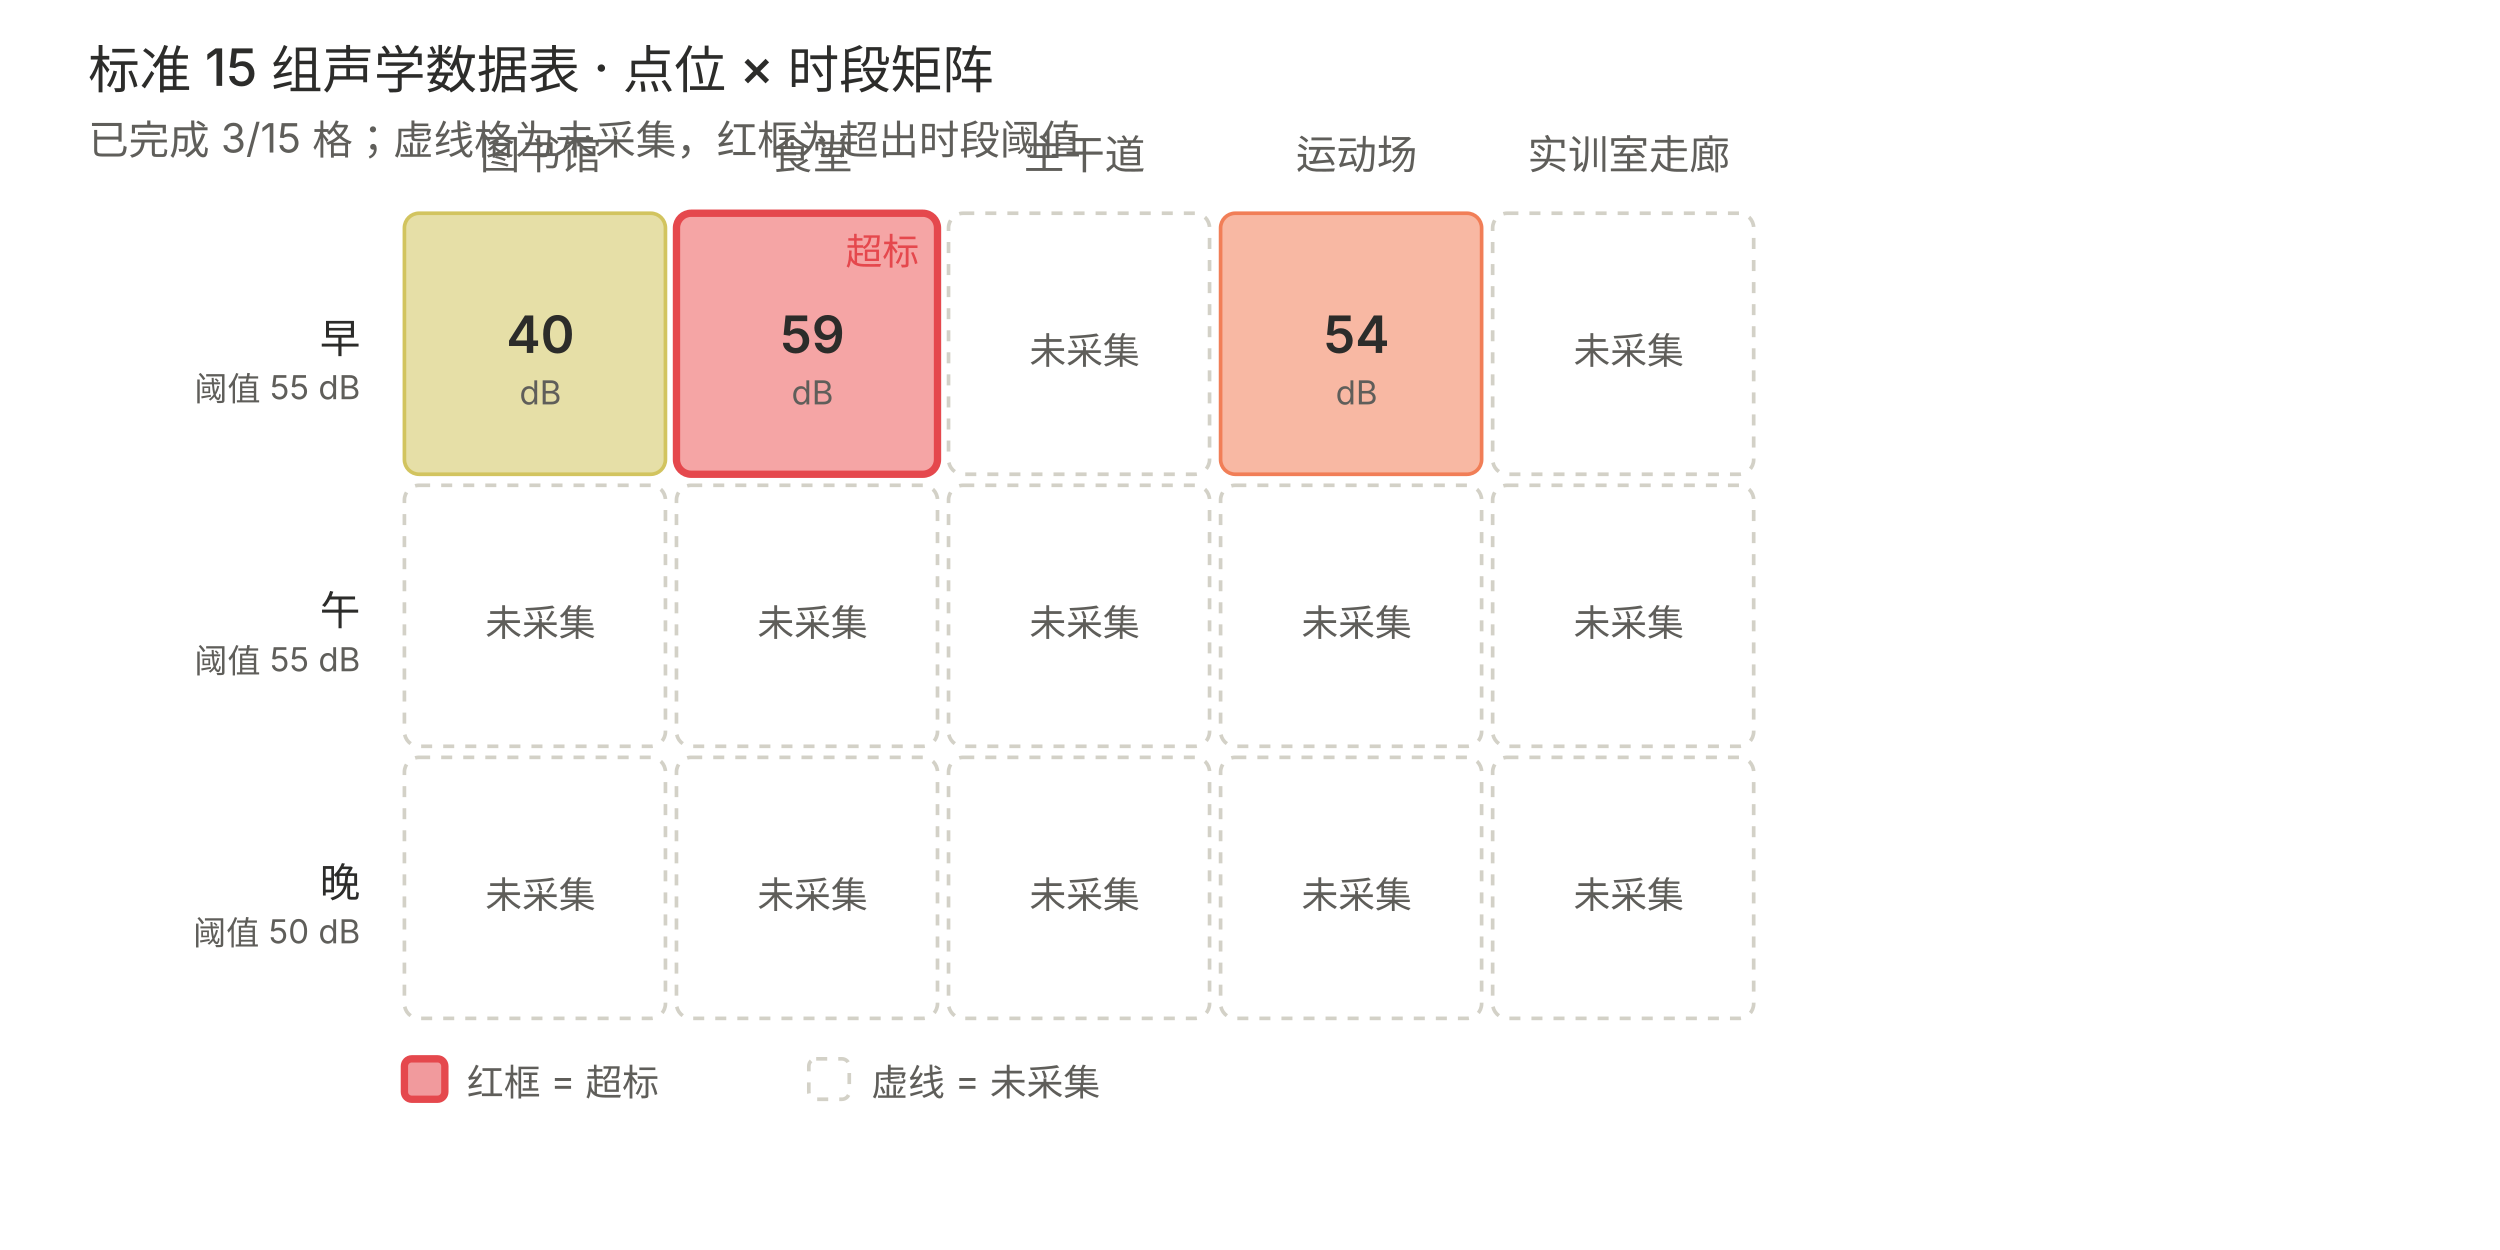
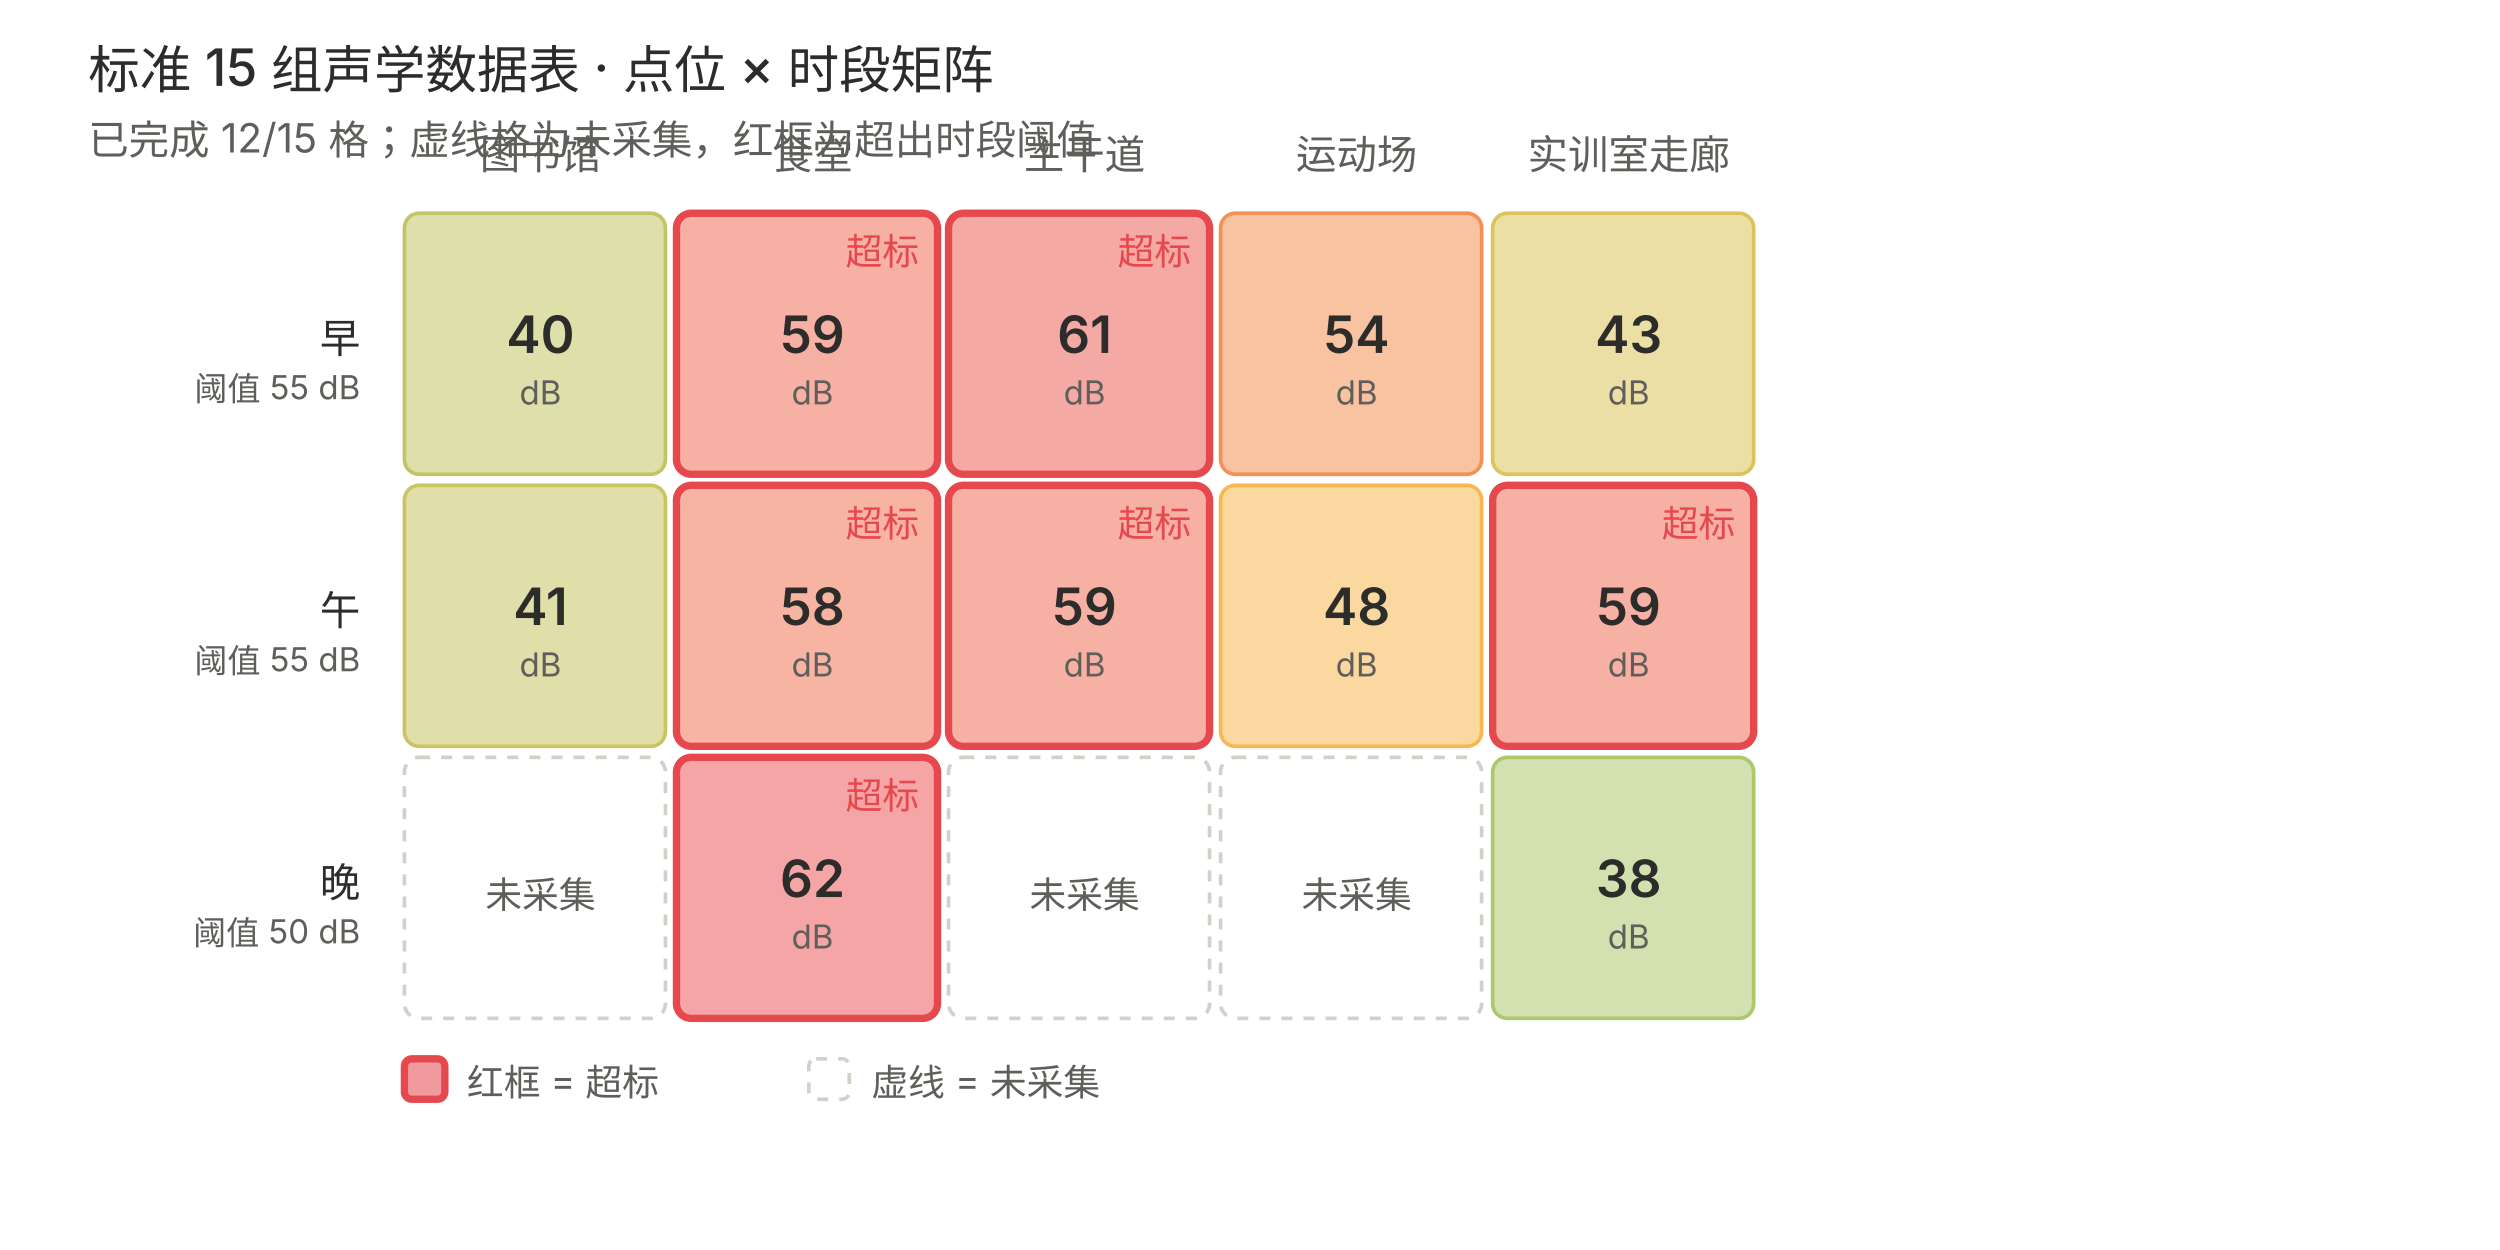
<svg xmlns="http://www.w3.org/2000/svg" viewBox="0 0 680 340" width="100%" role="img">
  <rect width="680" height="340" fill="#FFFFFF" />
  <g font-family="system-ui, -apple-system, Segoe UI, Microsoft YaHei, sans-serif">
    <text x="24" y="24" font-size="14" font-weight="500" fill="#2C2C2A">标准 15 组声学数据表 · 点位 × 时段矩阵</text>
-     <text x="24" y="42" font-size="11" fill="#5F5E5A">已完成 3/15 格；虚线格为未采集，红框为超出时段阈值</text>
+     <text x="24" y="42" font-size="11" fill="#5F5E5A">已完成 12/15 格；虚线格为未采集，红框为超出时段阈值</text>
    <text x="147.0" y="46" font-size="11" fill="#5F5E5A" text-anchor="middle">图书馆</text>
    <text x="221.0" y="46" font-size="11" fill="#5F5E5A" text-anchor="middle">食堂</text>
    <text x="295.0" y="46" font-size="11" fill="#5F5E5A" text-anchor="middle">主干道</text>
    <text x="369.0" y="46" font-size="11" fill="#5F5E5A" text-anchor="middle">运动场</text>
    <text x="443.0" y="46" font-size="11" fill="#5F5E5A" text-anchor="middle">实训室走廊</text>
    <text x="98" y="96.0" font-size="11" fill="#2C2C2A" text-anchor="end">早</text>
    <text x="98" y="109.0" font-size="9" fill="#5F5E5A" text-anchor="end">阈值 55 dB</text>
-     <rect x="110.0" y="58.0" width="71.0" height="71.0" rx="4" fill="#d2c45f" fill-opacity="0.55" stroke="#d2c45f" stroke-width="1" />
+     <rect x="110.0" y="58.0" width="71.0" height="71.0" rx="4" fill="#c0c666" fill-opacity="0.55" stroke="#c0c666" stroke-width="1" />
    <text x="147.0" y="96.0" font-size="14" font-weight="600" fill="#2C2C2A" text-anchor="middle">40</text>
    <text x="147.0" y="110.0" font-size="9" fill="#5F5E5A" text-anchor="middle">dB</text>
-     <rect x="184.0" y="58.0" width="71.0" height="71.0" rx="4" fill="#ed5c5b" fill-opacity="0.55" stroke="#e5484d" stroke-width="2" />
+     <rect x="184.0" y="58.0" width="71.0" height="71.0" rx="4" fill="#ef6f59" fill-opacity="0.55" stroke="#e5484d" stroke-width="2" />
    <text x="221.0" y="96.0" font-size="14" font-weight="600" fill="#2C2C2A" text-anchor="middle">59</text>
    <text x="221.0" y="110.0" font-size="9" fill="#5F5E5A" text-anchor="middle">dB</text>
    <text x="250.0" y="72.0" font-size="10" fill="#e5484d" text-anchor="end">超标</text>
-     <rect x="258.0" y="58.0" width="71.0" height="71.0" rx="4" fill="none" stroke="#D3D1C7" stroke-width="1" stroke-dasharray="3 3" />
-     <text x="295.0" y="99.0" font-size="10" fill="#5F5E5A" text-anchor="middle">未采集</text>
-     <rect x="332.0" y="58.0" width="71.0" height="71.0" rx="4" fill="#f17e57" fill-opacity="0.55" stroke="#f17e57" stroke-width="1" />
+     <rect x="258.0" y="58.0" width="71.0" height="71.0" rx="4" fill="#ed625a" fill-opacity="0.55" stroke="#e5484d" stroke-width="2" />
+     <text x="295.0" y="96.0" font-size="14" font-weight="600" fill="#2C2C2A" text-anchor="middle">61</text>
+     <text x="295.0" y="110.0" font-size="9" fill="#5F5E5A" text-anchor="middle">dB</text>
+     <text x="324.0" y="72.0" font-size="10" fill="#e5484d" text-anchor="end">超标</text>
+     <rect x="332.0" y="58.0" width="71.0" height="71.0" rx="4" fill="#f39055" fill-opacity="0.55" stroke="#f39055" stroke-width="1" />
    <text x="369.0" y="96.0" font-size="14" font-weight="600" fill="#2C2C2A" text-anchor="middle">54</text>
    <text x="369.0" y="110.0" font-size="9" fill="#5F5E5A" text-anchor="middle">dB</text>
-     <rect x="406.0" y="58.0" width="71.0" height="71.0" rx="4" fill="none" stroke="#D3D1C7" stroke-width="1" stroke-dasharray="3 3" />
-     <text x="443.0" y="99.0" font-size="10" fill="#5F5E5A" text-anchor="middle">未采集</text>
+     <rect x="406.0" y="58.0" width="71.0" height="71.0" rx="4" fill="#dac45b" fill-opacity="0.55" stroke="#dac45b" stroke-width="1" />
+     <text x="443.0" y="96.0" font-size="14" font-weight="600" fill="#2C2C2A" text-anchor="middle">43</text>
+     <text x="443.0" y="110.0" font-size="9" fill="#5F5E5A" text-anchor="middle">dB</text>
    <text x="98" y="170.0" font-size="11" fill="#2C2C2A" text-anchor="end">午</text>
    <text x="98" y="183.0" font-size="9" fill="#5F5E5A" text-anchor="end">阈值 55 dB</text>
-     <rect x="110.0" y="132.0" width="71.0" height="71.0" rx="4" fill="none" stroke="#D3D1C7" stroke-width="1" stroke-dasharray="3 3" />
-     <text x="147.0" y="173.0" font-size="10" fill="#5F5E5A" text-anchor="middle">未采集</text>
-     <rect x="184.0" y="132.0" width="71.0" height="71.0" rx="4" fill="none" stroke="#D3D1C7" stroke-width="1" stroke-dasharray="3 3" />
-     <text x="221.0" y="173.0" font-size="10" fill="#5F5E5A" text-anchor="middle">未采集</text>
-     <rect x="258.0" y="132.0" width="71.0" height="71.0" rx="4" fill="none" stroke="#D3D1C7" stroke-width="1" stroke-dasharray="3 3" />
-     <text x="295.0" y="173.0" font-size="10" fill="#5F5E5A" text-anchor="middle">未采集</text>
-     <rect x="332.0" y="132.0" width="71.0" height="71.0" rx="4" fill="none" stroke="#D3D1C7" stroke-width="1" stroke-dasharray="3 3" />
-     <text x="369.0" y="173.0" font-size="10" fill="#5F5E5A" text-anchor="middle">未采集</text>
-     <rect x="406.0" y="132.0" width="71.0" height="71.0" rx="4" fill="none" stroke="#D3D1C7" stroke-width="1" stroke-dasharray="3 3" />
-     <text x="443.0" y="173.0" font-size="10" fill="#5F5E5A" text-anchor="middle">未采集</text>
+     <rect x="110.0" y="132.0" width="71.0" height="71.0" rx="4" fill="#c9c562" fill-opacity="0.55" stroke="#c9c562" stroke-width="1" />
+     <text x="147.0" y="170.0" font-size="14" font-weight="600" fill="#2C2C2A" text-anchor="middle">41</text>
+     <text x="147.0" y="184.0" font-size="9" fill="#5F5E5A" text-anchor="middle">dB</text>
+     <rect x="184.0" y="132.0" width="71.0" height="71.0" rx="4" fill="#f07658" fill-opacity="0.55" stroke="#e5484d" stroke-width="2" />
+     <text x="221.0" y="170.0" font-size="14" font-weight="600" fill="#2C2C2A" text-anchor="middle">58</text>
+     <text x="221.0" y="184.0" font-size="9" fill="#5F5E5A" text-anchor="middle">dB</text>
+     <text x="250.0" y="146.0" font-size="10" fill="#e5484d" text-anchor="end">超标</text>
+     <rect x="258.0" y="132.0" width="71.0" height="71.0" rx="4" fill="#ef6f59" fill-opacity="0.55" stroke="#e5484d" stroke-width="2" />
+     <text x="295.0" y="170.0" font-size="14" font-weight="600" fill="#2C2C2A" text-anchor="middle">59</text>
+     <text x="295.0" y="184.0" font-size="9" fill="#5F5E5A" text-anchor="middle">dB</text>
+     <text x="324.0" y="146.0" font-size="10" fill="#e5484d" text-anchor="end">超标</text>
+     <rect x="332.0" y="132.0" width="71.0" height="71.0" rx="4" fill="#f8b750" fill-opacity="0.55" stroke="#f8b750" stroke-width="1" />
+     <text x="369.0" y="170.0" font-size="14" font-weight="600" fill="#2C2C2A" text-anchor="middle">48</text>
+     <text x="369.0" y="184.0" font-size="9" fill="#5F5E5A" text-anchor="middle">dB</text>
+     <rect x="406.0" y="132.0" width="71.0" height="71.0" rx="4" fill="#ef6f59" fill-opacity="0.55" stroke="#e5484d" stroke-width="2" />
+     <text x="443.0" y="170.0" font-size="14" font-weight="600" fill="#2C2C2A" text-anchor="middle">59</text>
+     <text x="443.0" y="184.0" font-size="9" fill="#5F5E5A" text-anchor="middle">dB</text>
+     <text x="472.0" y="146.0" font-size="10" fill="#e5484d" text-anchor="end">超标</text>
    <text x="98" y="244.0" font-size="11" fill="#2C2C2A" text-anchor="end">晚</text>
    <text x="98" y="257.0" font-size="9" fill="#5F5E5A" text-anchor="end">阈值 50 dB</text>
    <rect x="110.0" y="206.0" width="71.0" height="71.0" rx="4" fill="none" stroke="#D3D1C7" stroke-width="1" stroke-dasharray="3 3" />
    <text x="147.0" y="247.0" font-size="10" fill="#5F5E5A" text-anchor="middle">未采集</text>
-     <rect x="184.0" y="206.0" width="71.0" height="71.0" rx="4" fill="none" stroke="#D3D1C7" stroke-width="1" stroke-dasharray="3 3" />
-     <text x="221.0" y="247.0" font-size="10" fill="#5F5E5A" text-anchor="middle">未采集</text>
+     <rect x="184.0" y="206.0" width="71.0" height="71.0" rx="4" fill="#ed5c5b" fill-opacity="0.55" stroke="#e5484d" stroke-width="2" />
+     <text x="221.0" y="244.0" font-size="14" font-weight="600" fill="#2C2C2A" text-anchor="middle">62</text>
+     <text x="221.0" y="258.0" font-size="9" fill="#5F5E5A" text-anchor="middle">dB</text>
+     <text x="250.0" y="220.0" font-size="10" fill="#e5484d" text-anchor="end">超标</text>
    <rect x="258.0" y="206.0" width="71.0" height="71.0" rx="4" fill="none" stroke="#D3D1C7" stroke-width="1" stroke-dasharray="3 3" />
    <text x="295.0" y="247.0" font-size="10" fill="#5F5E5A" text-anchor="middle">未采集</text>
    <rect x="332.0" y="206.0" width="71.0" height="71.0" rx="4" fill="none" stroke="#D3D1C7" stroke-width="1" stroke-dasharray="3 3" />
    <text x="369.0" y="247.0" font-size="10" fill="#5F5E5A" text-anchor="middle">未采集</text>
-     <rect x="406.0" y="206.0" width="71.0" height="71.0" rx="4" fill="none" stroke="#D3D1C7" stroke-width="1" stroke-dasharray="3 3" />
-     <text x="443.0" y="247.0" font-size="10" fill="#5F5E5A" text-anchor="middle">未采集</text>
+     <rect x="406.0" y="206.0" width="71.0" height="71.0" rx="4" fill="#aec76d" fill-opacity="0.55" stroke="#aec76d" stroke-width="1" />
+     <text x="443.0" y="244.0" font-size="14" font-weight="600" fill="#2C2C2A" text-anchor="middle">38</text>
+     <text x="443.0" y="258.0" font-size="9" fill="#5F5E5A" text-anchor="middle">dB</text>
    <rect x="110" y="288" width="11" height="11" rx="2" fill="#e5484d" fill-opacity="0.55" stroke="#e5484d" stroke-width="2" />
    <text x="127" y="298" font-size="10" fill="#5F5E5A">红框 = 超标</text>
    <rect x="220" y="288" width="11" height="11" rx="2" fill="none" stroke="#D3D1C7" stroke-dasharray="3 3" />
    <text x="237" y="298" font-size="10" fill="#5F5E5A">虚线 = 未采集</text>
  </g>
</svg>
